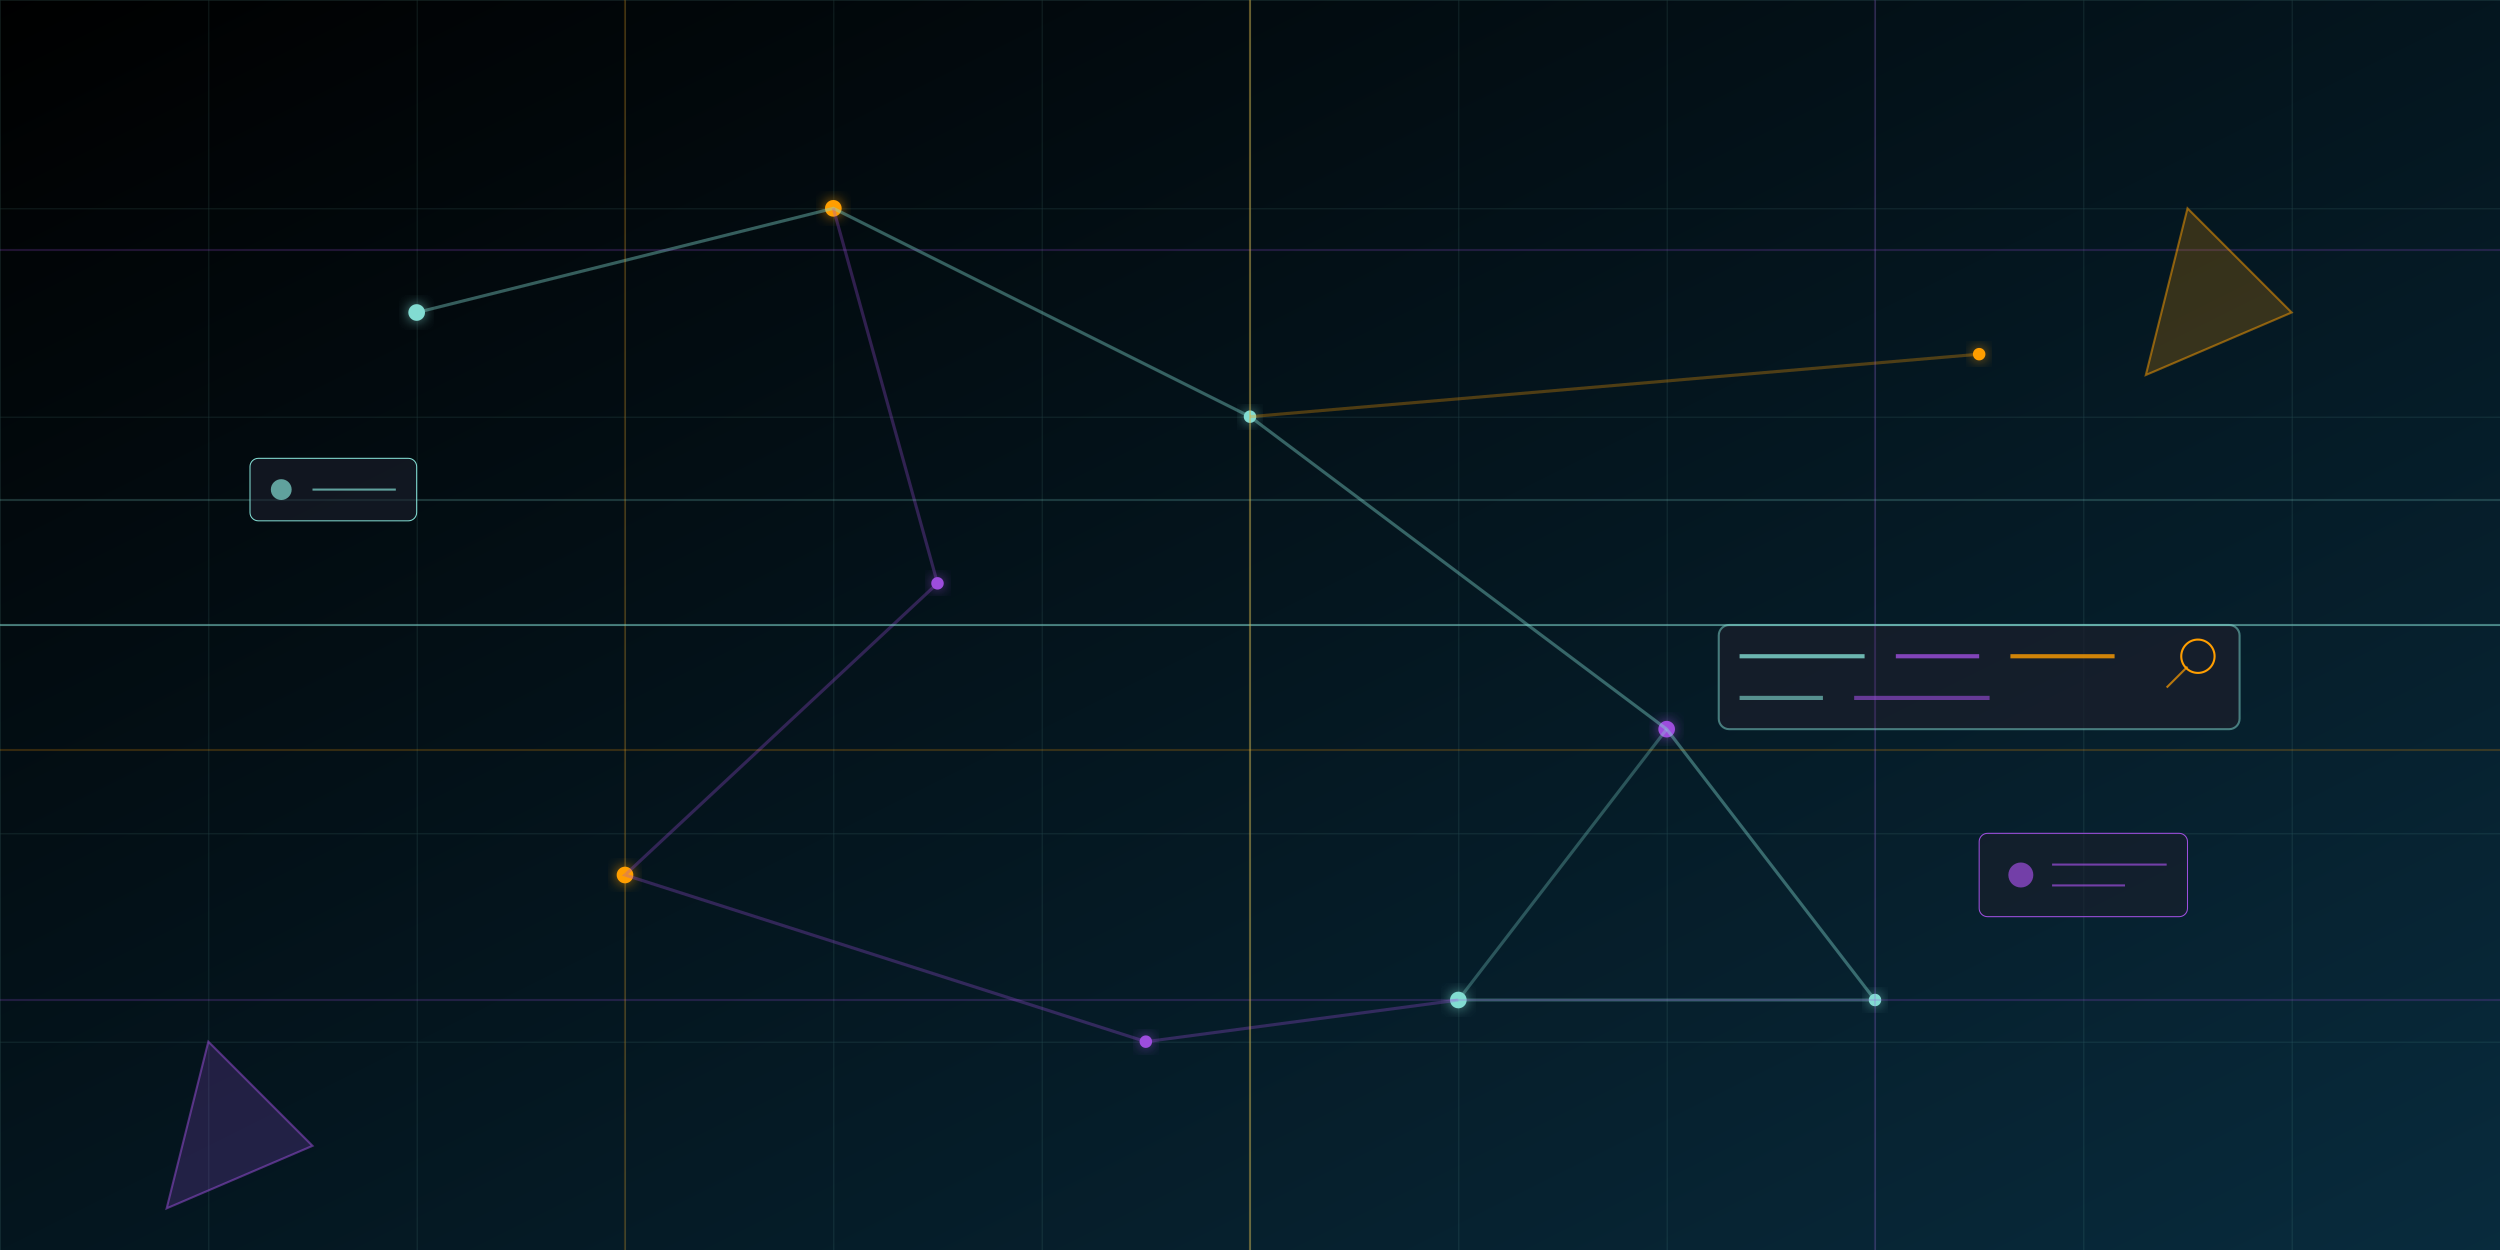
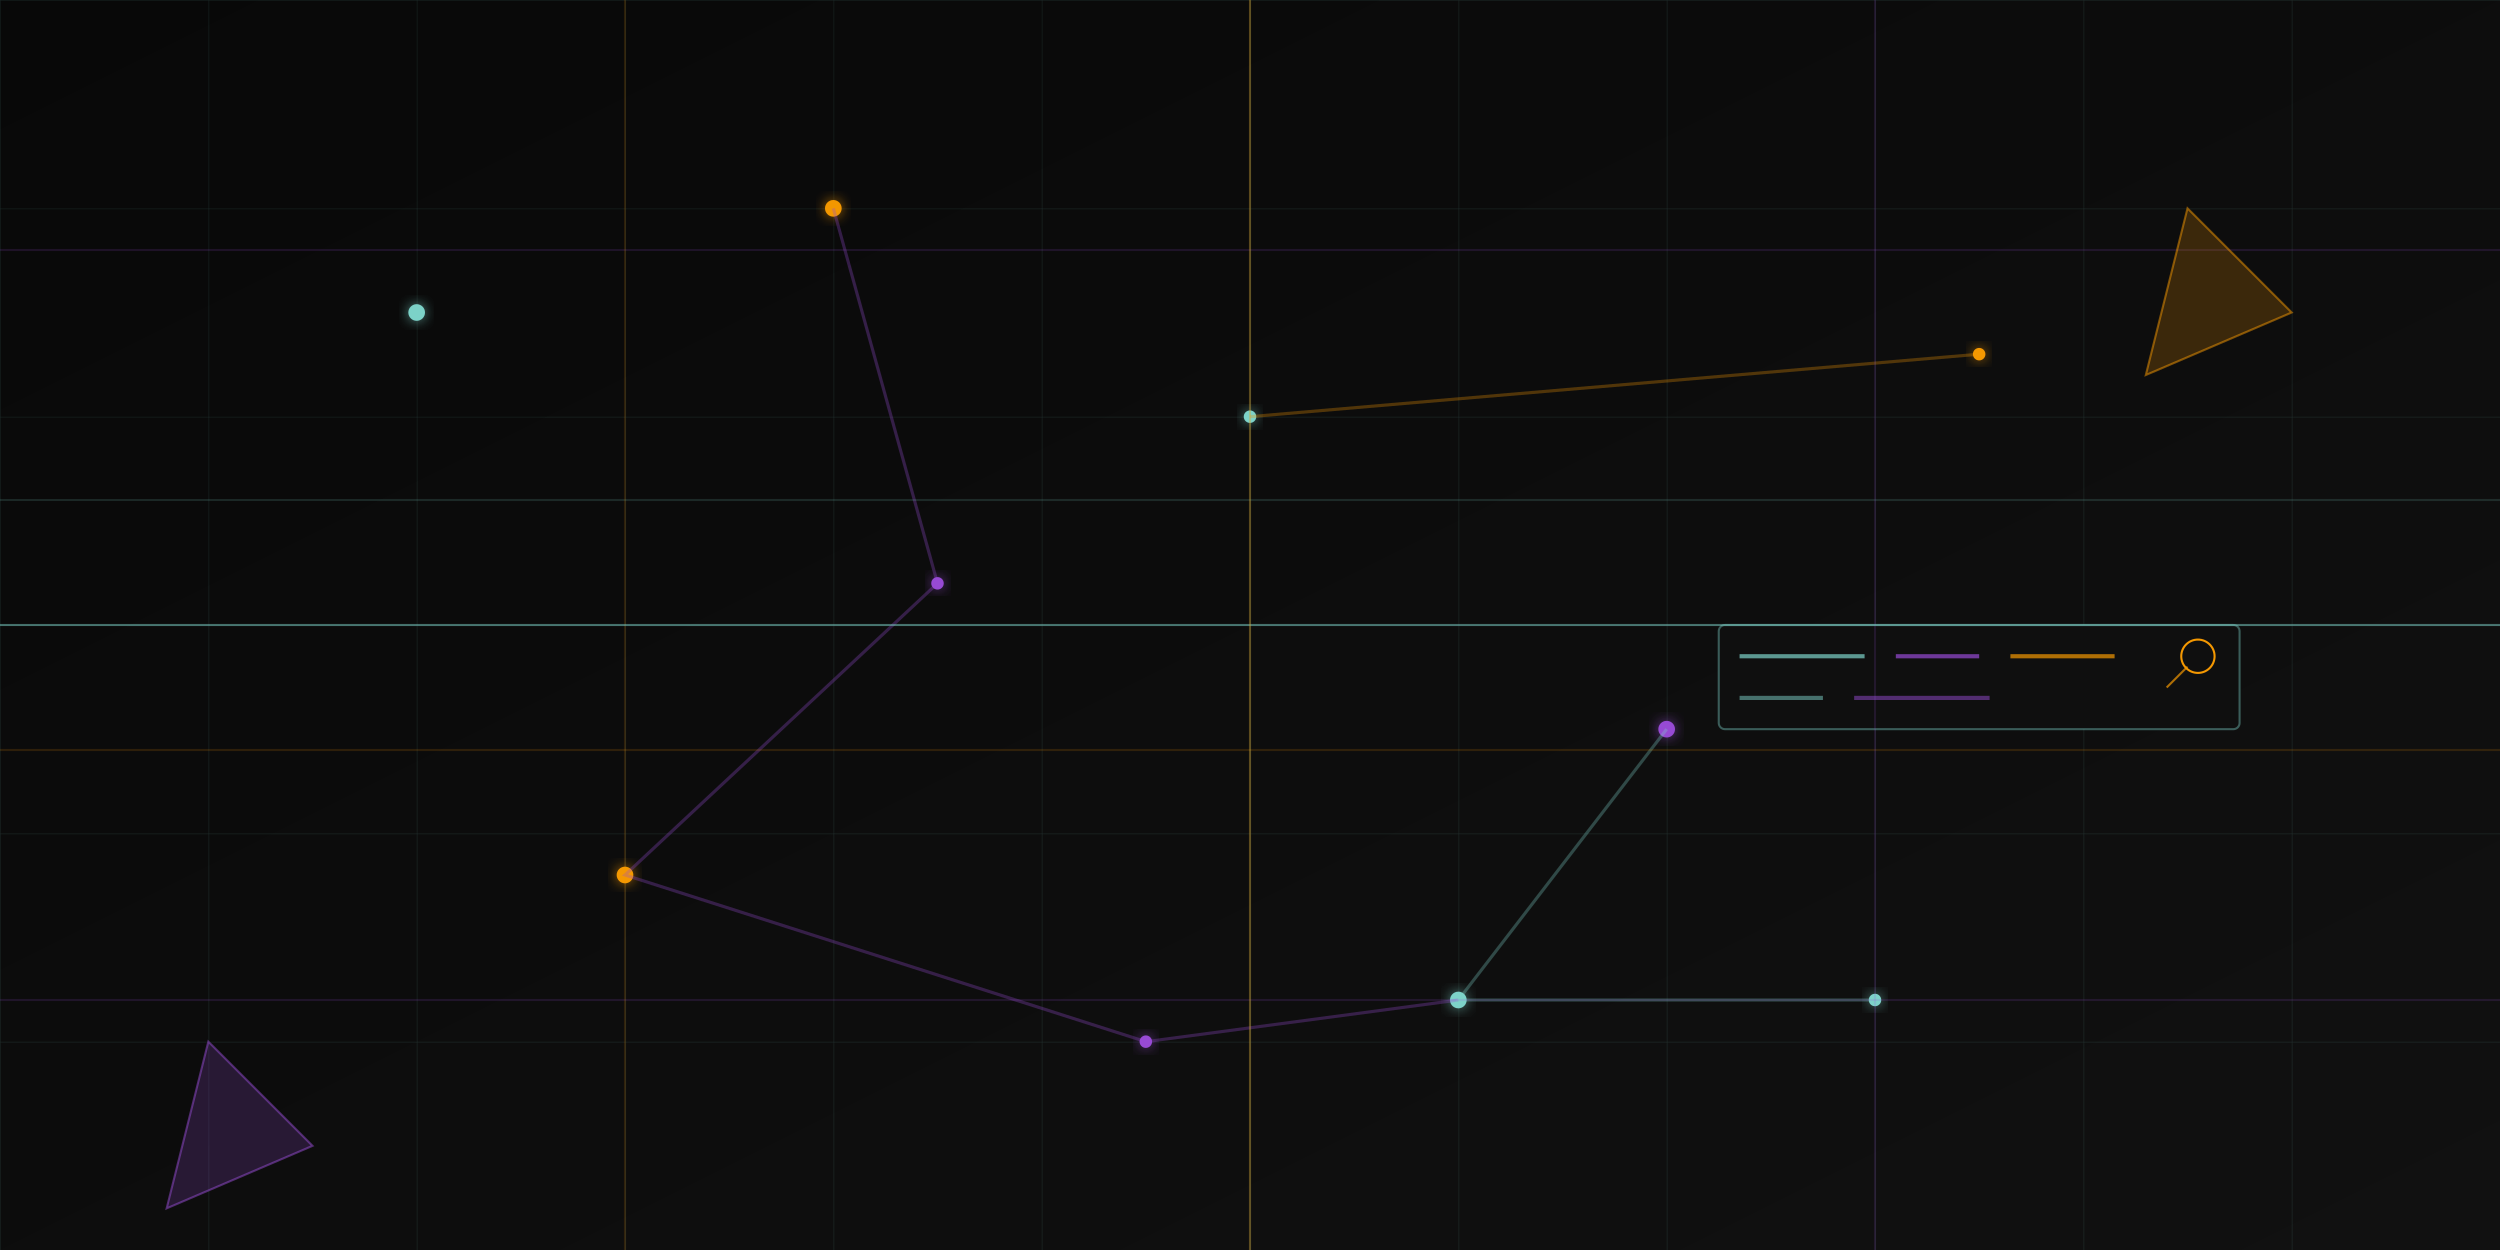
<svg xmlns="http://www.w3.org/2000/svg" viewBox="0 0 1200 600">
  <defs>
    <linearGradient id="bgGradient" x1="0%" y1="0%" x2="100%" y2="100%">
-       <stop offset="0%" stop-color="#000000" />
-       <stop offset="100%" stop-color="#082B3D" />
+       <stop offset="0%" stop-color="#080808" />
+       <stop offset="100%" stop-color="#111111" />
    </linearGradient>
    <pattern id="gridPattern" width="100" height="100" patternUnits="userSpaceOnUse">
-       <path d="M 100 0 L 0 0 0 100" fill="none" stroke="#82DCD2" stroke-width="0.5" stroke-opacity="0.2" />
+       <path d="M 100 0 L 0 0 0 100" fill="none" stroke="#82DCD2" stroke-width="0.5" stroke-opacity="0.15" />
    </pattern>
    <filter id="tealGlow" x="-50%" y="-50%" width="200%" height="200%">
      <feGaussianBlur stdDeviation="3" result="blur" />
      <feFlood flood-color="#82DCD2" flood-opacity="0.7" result="glowColor" />
      <feComposite in="glowColor" in2="blur" operator="in" result="softGlow" />
      <feComposite in="SourceGraphic" in2="softGlow" operator="over" />
    </filter>
    <filter id="purpleGlow" x="-50%" y="-50%" width="200%" height="200%">
      <feGaussianBlur stdDeviation="3" result="blur" />
      <feFlood flood-color="#9D4EDD" flood-opacity="0.7" result="glowColor" />
      <feComposite in="glowColor" in2="blur" operator="in" result="softGlow" />
      <feComposite in="SourceGraphic" in2="softGlow" operator="over" />
    </filter>
    <filter id="orangeGlow" x="-50%" y="-50%" width="200%" height="200%">
      <feGaussianBlur stdDeviation="3" result="blur" />
      <feFlood flood-color="#FF9E00" flood-opacity="0.7" result="glowColor" />
      <feComposite in="glowColor" in2="blur" operator="in" result="softGlow" />
      <feComposite in="SourceGraphic" in2="softGlow" operator="over" />
    </filter>
  </defs>
  <rect width="1200" height="600" fill="url(#bgGradient)" />
  <rect width="1200" height="600" fill="url(#gridPattern)" />
  <circle cx="200" cy="150" r="4" fill="#82DCD2" filter="url(#tealGlow)" />
  <circle cx="450" cy="280" r="3" fill="#9D4EDD" filter="url(#purpleGlow)" />
  <circle cx="300" cy="420" r="4" fill="#FF9E00" filter="url(#orangeGlow)" />
  <circle cx="600" cy="200" r="3" fill="#82DCD2" filter="url(#tealGlow)" />
  <circle cx="800" cy="350" r="4" fill="#9D4EDD" filter="url(#purpleGlow)" />
  <circle cx="950" cy="170" r="3" fill="#FF9E00" filter="url(#orangeGlow)" />
  <circle cx="700" cy="480" r="4" fill="#82DCD2" filter="url(#tealGlow)" />
  <circle cx="550" cy="500" r="3" fill="#9D4EDD" filter="url(#purpleGlow)" />
  <circle cx="400" cy="100" r="4" fill="#FF9E00" filter="url(#orangeGlow)" />
  <circle cx="900" cy="480" r="3" fill="#82DCD2" filter="url(#tealGlow)" />
-   <path d="M 200,150 L 400,100 L 600,200 L 800,350 L 900,480" stroke="#82DCD2" stroke-width="1.5" stroke-opacity="0.4" fill="none">
+   <path d="M 200,150 L 400,100 L 600,200 L 800,350 L 900,480" stroke="url(#tealOrangeGradient)" stroke-width="1.5" stroke-opacity="0.4" fill="none">
    <animate attributeName="stroke-opacity" values="0.2;0.5;0.2" dur="8s" repeatCount="indefinite" />
  </path>
  <path d="M 400,100 L 450,280 L 300,420 L 550,500 L 700,480" stroke="#9D4EDD" stroke-width="1.5" stroke-opacity="0.3" fill="none">
    <animate attributeName="stroke-opacity" values="0.2;0.4;0.2" dur="10s" repeatCount="indefinite" />
  </path>
  <path d="M 600,200 L 950,170" stroke="#FF9E00" stroke-width="1.5" stroke-opacity="0.3" fill="none">
    <animate attributeName="stroke-opacity" values="0.2;0.5;0.2" dur="7s" repeatCount="indefinite" />
  </path>
  <path d="M 800,350 L 700,480 L 900,480" stroke="#82DCD2" stroke-width="1.5" stroke-opacity="0.3" fill="none">
    <animate attributeName="stroke-opacity" values="0.2;0.4;0.2" dur="9s" repeatCount="indefinite" />
  </path>
  <g transform="translate(825, 300)">
-     <rect x="0" y="0" width="250" height="50" rx="5" fill="rgba(28, 31, 44, 0.7)" stroke="#82DCD2" stroke-width="1" stroke-opacity="0.5" />
-     <line x1="10" y1="15" x2="70" y2="15" stroke="#82DCD2" stroke-width="2" stroke-opacity="0.8" />
-     <line x1="85" y1="15" x2="125" y2="15" stroke="#9D4EDD" stroke-width="2" stroke-opacity="0.8" />
-     <line x1="140" y1="15" x2="190" y2="15" stroke="#FF9E00" stroke-width="2" stroke-opacity="0.8" />
-     <line x1="10" y1="35" x2="50" y2="35" stroke="#82DCD2" stroke-width="2" stroke-opacity="0.6" />
-     <line x1="65" y1="35" x2="130" y2="35" stroke="#9D4EDD" stroke-width="2" stroke-opacity="0.6" />
+     <rect x="0" y="0" width="250" height="50" rx="3" fill="#0F0F0F" stroke="#82DCD2" stroke-width="1" stroke-opacity="0.4" />
+     <line x1="10" y1="15" x2="70" y2="15" stroke="#82DCD2" stroke-width="2" stroke-opacity="0.7" />
+     <line x1="85" y1="15" x2="125" y2="15" stroke="#9D4EDD" stroke-width="2" stroke-opacity="0.7" />
+     <line x1="140" y1="15" x2="190" y2="15" stroke="#FF9E00" stroke-width="2" stroke-opacity="0.7" />
+     <line x1="10" y1="35" x2="50" y2="35" stroke="#82DCD2" stroke-width="2" stroke-opacity="0.5" />
+     <line x1="65" y1="35" x2="130" y2="35" stroke="#9D4EDD" stroke-width="2" stroke-opacity="0.5" />
    <circle cx="230" cy="15" r="8" stroke="#FF9E00" stroke-width="1" fill="none" />
    <path d="M 225,20 L 215,30" stroke="#FF9E00" stroke-width="1" stroke-opacity="0.7" fill="none" />
  </g>
-   <line x1="0" y1="120" x2="1200" y2="120" stroke="#9D4EDD" stroke-width="1" stroke-opacity="0.2" />
-   <line x1="0" y1="240" x2="1200" y2="240" stroke="#82DCD2" stroke-width="1" stroke-opacity="0.2" />
-   <line x1="0" y1="360" x2="1200" y2="360" stroke="#FF9E00" stroke-width="1" stroke-opacity="0.2" />
-   <line x1="0" y1="480" x2="1200" y2="480" stroke="#9D4EDD" stroke-width="1" stroke-opacity="0.2" />
-   <line x1="300" y1="0" x2="300" y2="600" stroke="#FF9E00" stroke-width="1" stroke-opacity="0.2" />
-   <line x1="600" y1="0" x2="600" y2="600" stroke="#82DCD2" stroke-width="1" stroke-opacity="0.2" />
-   <line x1="900" y1="0" x2="900" y2="600" stroke="#9D4EDD" stroke-width="1" stroke-opacity="0.2" />
+   <line x1="0" y1="120" x2="1200" y2="120" stroke="#9D4EDD" stroke-width="1" stroke-opacity="0.15" />
+   <line x1="0" y1="240" x2="1200" y2="240" stroke="#82DCD2" stroke-width="1" stroke-opacity="0.15" />
+   <line x1="0" y1="360" x2="1200" y2="360" stroke="#FF9E00" stroke-width="1" stroke-opacity="0.15" />
+   <line x1="0" y1="480" x2="1200" y2="480" stroke="#9D4EDD" stroke-width="1" stroke-opacity="0.15" />
+   <line x1="300" y1="0" x2="300" y2="600" stroke="#FF9E00" stroke-width="1" stroke-opacity="0.15" />
+   <line x1="600" y1="0" x2="600" y2="600" stroke="#82DCD2" stroke-width="1" stroke-opacity="0.15" />
+   <line x1="900" y1="0" x2="900" y2="600" stroke="#9D4EDD" stroke-width="1" stroke-opacity="0.15" />
  <line x1="0" y1="300" x2="1200" y2="300" stroke="#82DCD2" stroke-width="1" stroke-opacity="0.5">
    <animate attributeName="y1" values="0;600;0" dur="15s" repeatCount="indefinite" />
    <animate attributeName="y2" values="0;600;0" dur="15s" repeatCount="indefinite" />
-     <animate attributeName="stroke-opacity" values="0.2;0.5;0.2" dur="15s" repeatCount="indefinite" />
+     <animate attributeName="stroke-opacity" values="0.1;0.4;0.1" dur="15s" repeatCount="indefinite" />
  </line>
  <line x1="600" y1="0" x2="600" y2="600" stroke="#FF9E00" stroke-width="1" stroke-opacity="0.3">
    <animate attributeName="x1" values="0;1200;0" dur="20s" repeatCount="indefinite" />
    <animate attributeName="x2" values="0;1200;0" dur="20s" repeatCount="indefinite" />
-     <animate attributeName="stroke-opacity" values="0.2;0.4;0.2" dur="20s" repeatCount="indefinite" />
+     <animate attributeName="stroke-opacity" values="0.1;0.3;0.1" dur="20s" repeatCount="indefinite" />
  </line>
  <path d="M 100,500 L 150,550 L 80,580 Z" fill="#9D4EDD" fill-opacity="0.2" stroke="#9D4EDD" stroke-width="1" stroke-opacity="0.5" />
  <path d="M 1050,100 L 1100,150 L 1030,180 Z" fill="#FF9E00" fill-opacity="0.2" stroke="#FF9E00" stroke-width="1" stroke-opacity="0.5" />
-   <g transform="translate(120, 220)">
-     <rect width="80" height="30" rx="4" fill="rgba(28, 31, 44, 0.6)" stroke="#82DCD2" stroke-width="0.5" />
-     <circle cx="15" cy="15" r="5" fill="#82DCD2" fill-opacity="0.7" />
-     <line x1="30" y1="15" x2="70" y2="15" stroke="#82DCD2" stroke-width="1" stroke-opacity="0.7" />
-   </g>
-   <g transform="translate(950, 400)">
-     <rect width="100" height="40" rx="4" fill="rgba(28, 31, 44, 0.6)" stroke="#9D4EDD" stroke-width="0.5" />
-     <circle cx="20" cy="20" r="6" fill="#9D4EDD" fill-opacity="0.7" />
-     <line x1="35" y1="15" x2="90" y2="15" stroke="#9D4EDD" stroke-width="1" stroke-opacity="0.7" />
-     <line x1="35" y1="25" x2="70" y2="25" stroke="#9D4EDD" stroke-width="1" stroke-opacity="0.7" />
-   </g>
+   <rect width="1200" height="600" fill="url(#bgGradient)" opacity="0.05">
+     <animate attributeName="opacity" values="0.03;0.07;0.03" dur="10s" repeatCount="indefinite" />
+   </rect>
</svg>
